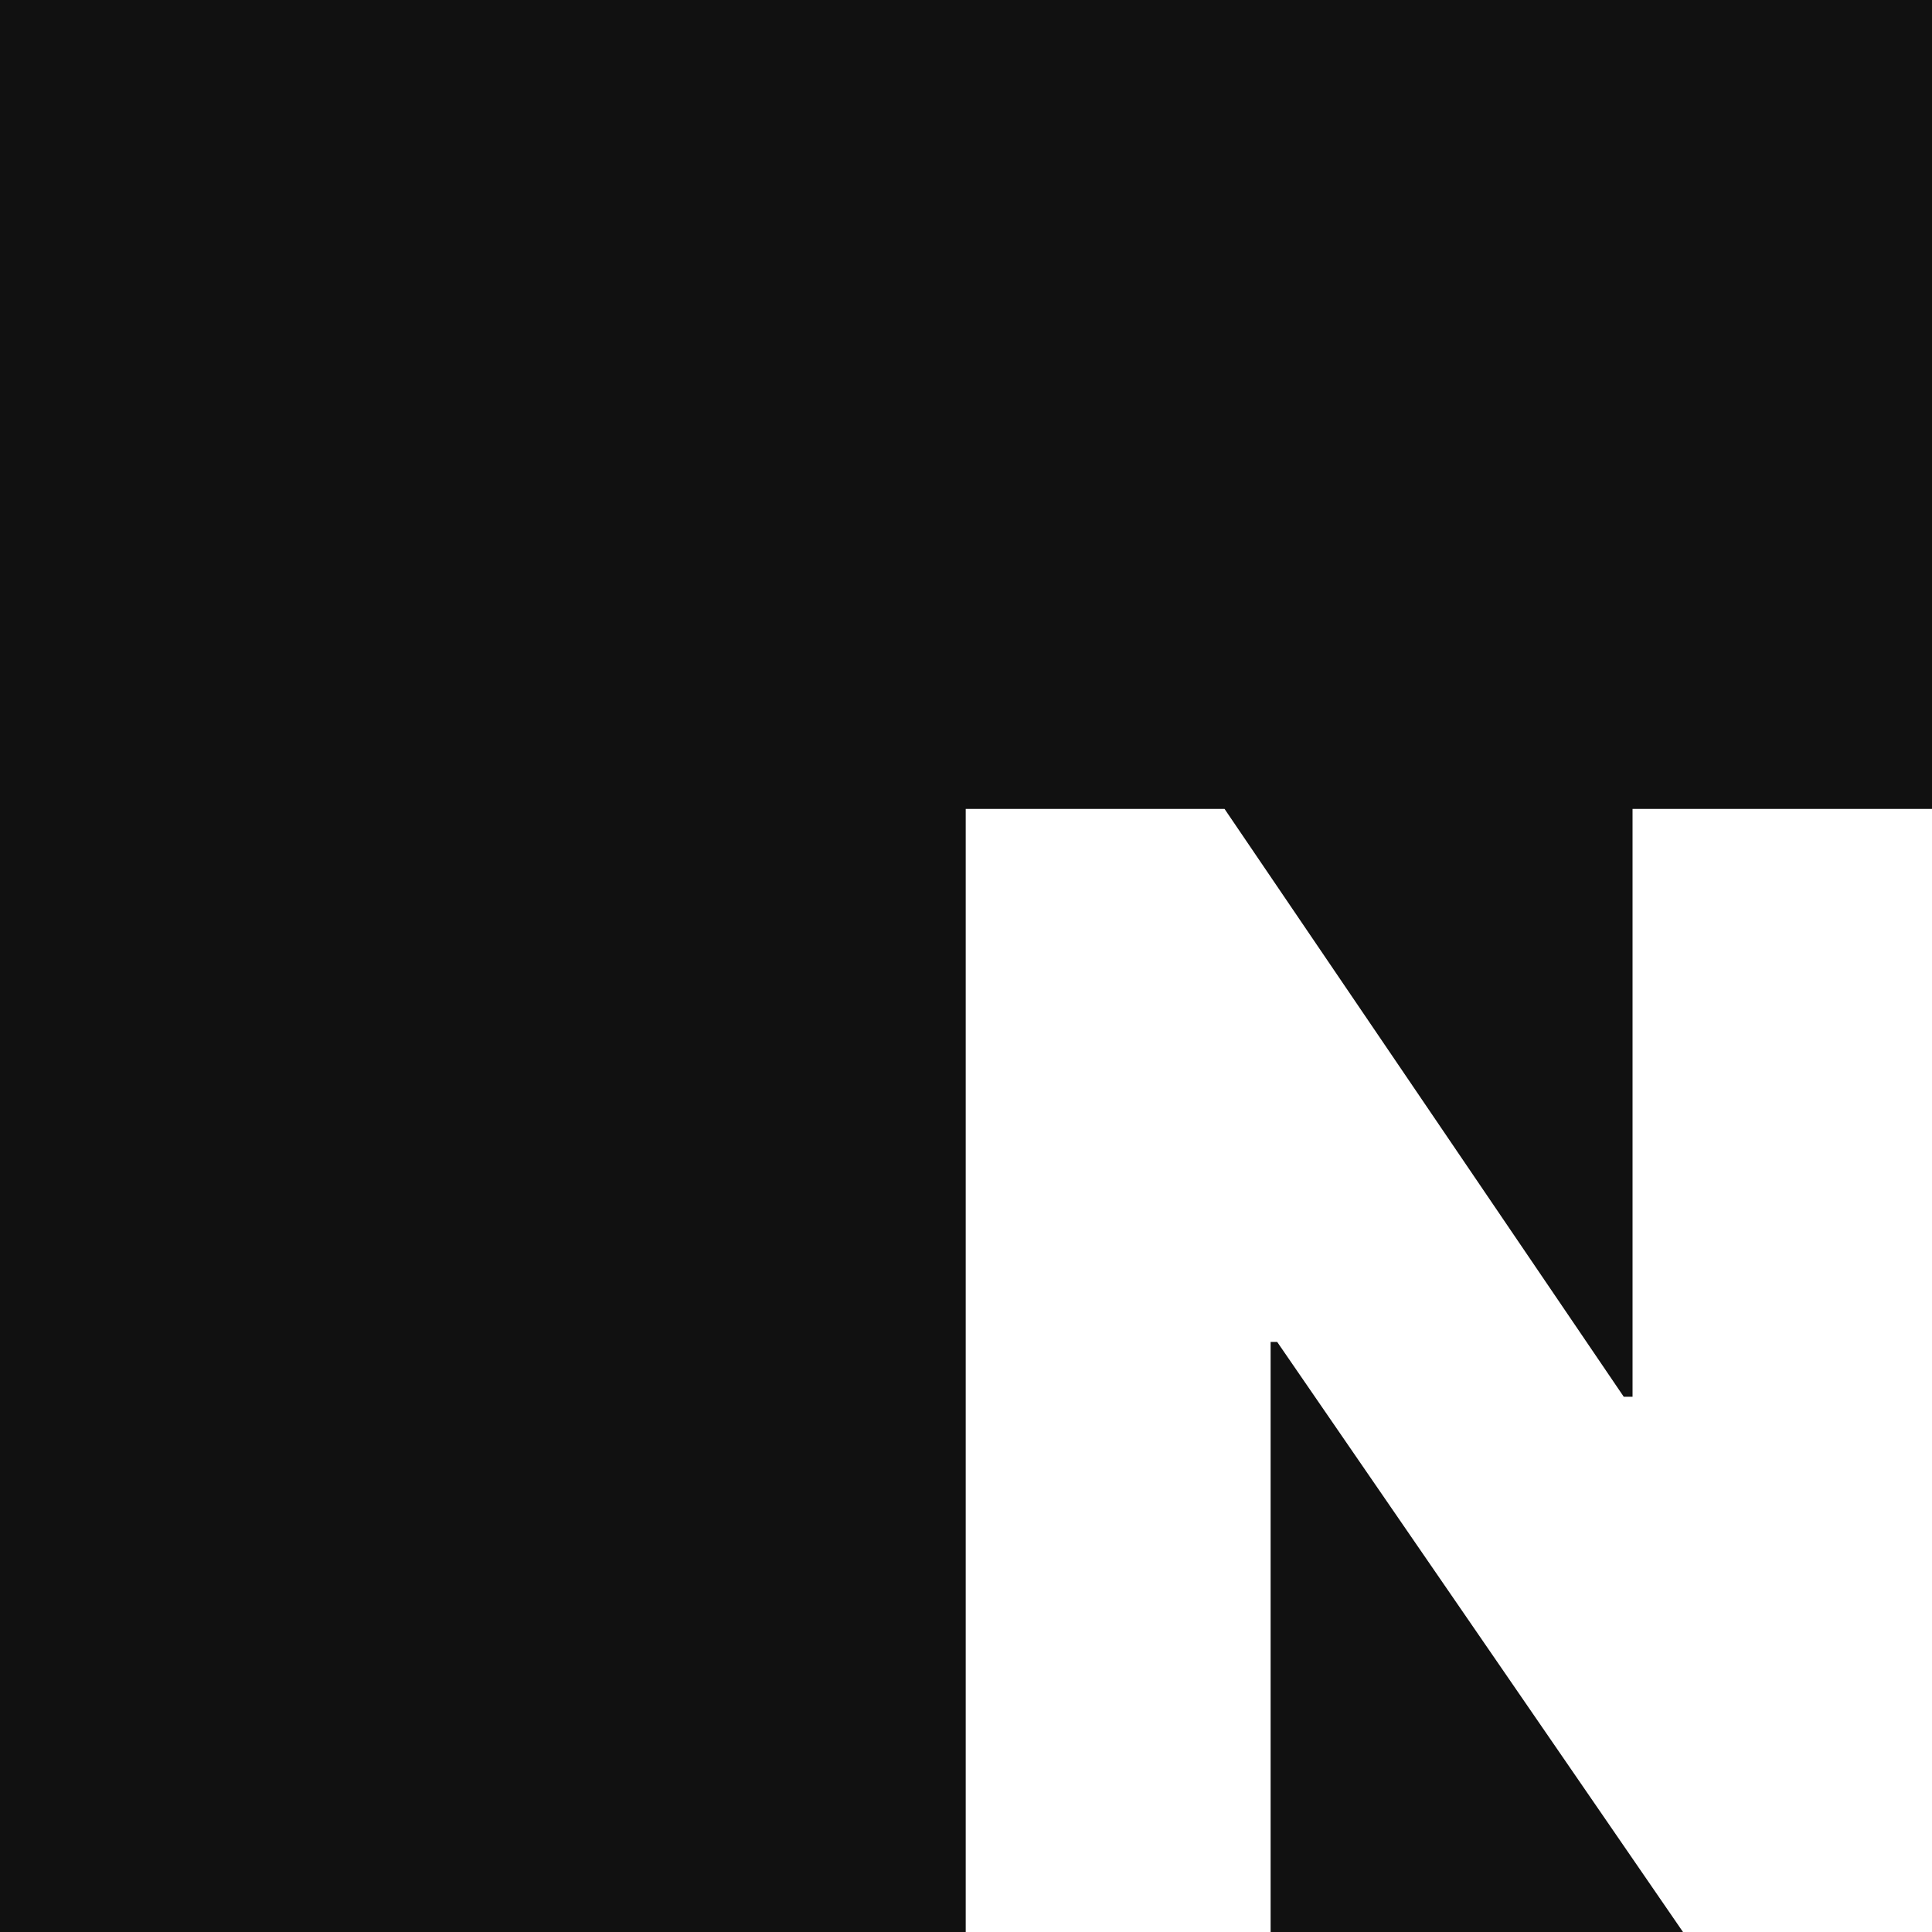
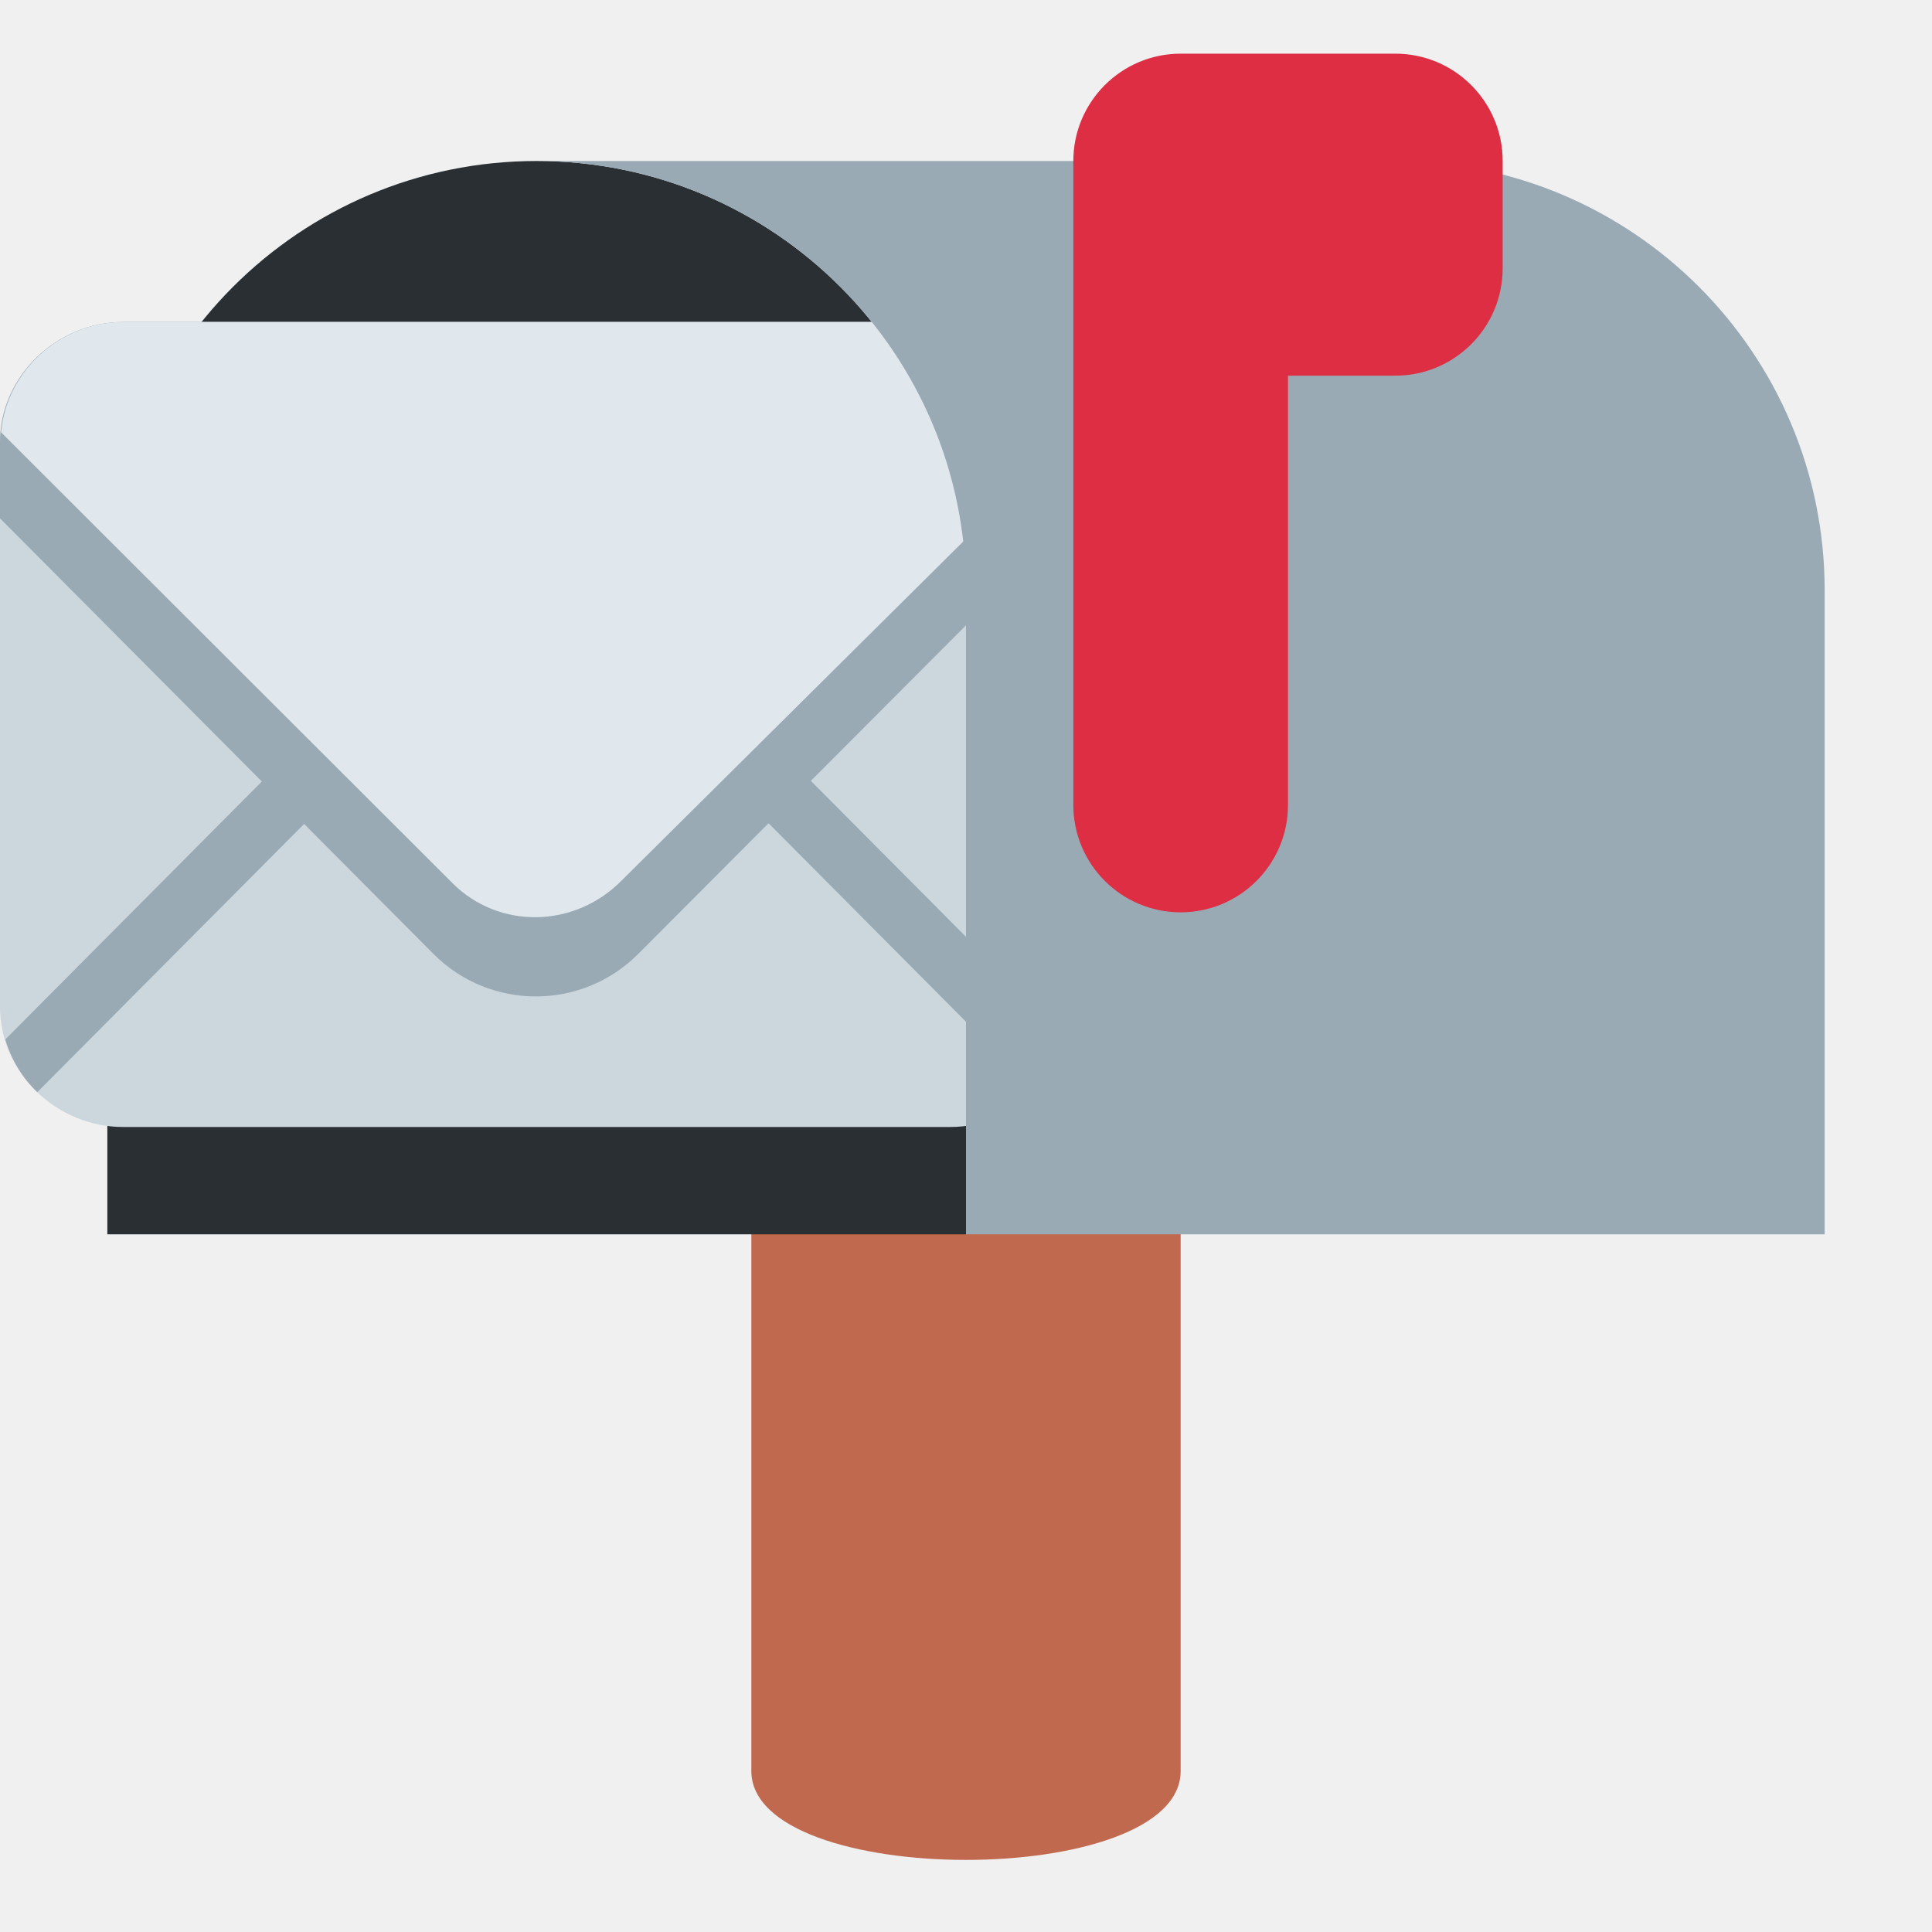
- <svg xmlns="http://www.w3.org/2000/svg" width="200" height="200" viewBox="0 0 200 200" fill="none">
-   <g clip-path="url(#clip0)">
-     <rect width="200" height="200" fill="#111111" />
-     <path d="M200.563 83.739H169V144.594H168.092L126.765 83.739H99.971V200H131.534V138.918H132.215L174.223 200H200.563V83.739Z" fill="white" />
-   </g>
-   <defs>
-     <clipPath id="clip0">
-       <rect width="200" height="200" fill="white" />
-     </clipPath>
-   </defs>
+ <svg xmlns="http://www.w3.org/2000/svg" viewBox="0 0 36 36">
+   <path fill="#C1694F" d="M22 33c0 2.209-8 2.209-8 0V23c0-2.209 1.791-4 4-4s4 1.791 4 4v10z" />
+   <path fill="#292F33" d="M10 3c-4.418 0-8 3.582-8 8v12h16V11c0-4.418-3.582-8-8-8z" />
+   <path fill="#CCD6DD" d="M20 18.761C20 19.997 18.935 21 17.707 21H2.293C1.064 21 0 19.997 0 18.761V8.239C0 7.003 1.064 6 2.293 6h15.414C18.935 6 20 7.003 20 8.239v10.522z" />
+   <path fill="#99AAB5" d="M20 8.239C20 7.003 18.935 6 17.707 6H2.293C1.064 6 0 7.003 0 8.239v1.419l4.879 4.904-4.78 4.806c.112.376.316.716.596.983l4.972-4.998 2.407 2.419c1.052 1.06 2.768 1.06 3.821 0l2.426-2.432 4.984 5.011c.28-.268.483-.608.596-.983l-4.792-4.818L20 9.646V8.239z" />
+   <path fill="#E1E8ED" d="M17.707 6H2.293C1.127 6 .121 6.906.02 8.055l8.408 8.397c.869.874 2.277.84 3.145-.035l8.41-8.346C19.889 6.914 18.877 6 17.707 6z" />
+   <path fill="#99AAB5" d="M26 3H10c4.418 0 8 3.582 8 8v12h16V11c0-4.418-3.582-8-8-8z" />
+   <path fill="#DD2E44" d="M26 1h-4c-1.104 0-2 .896-2 2v12c0 1.104.896 2 2 2s2-.896 2-2V7h2c1.104 0 2-.896 2-2V3c0-1.104-.896-2-2-2z" />
</svg>
